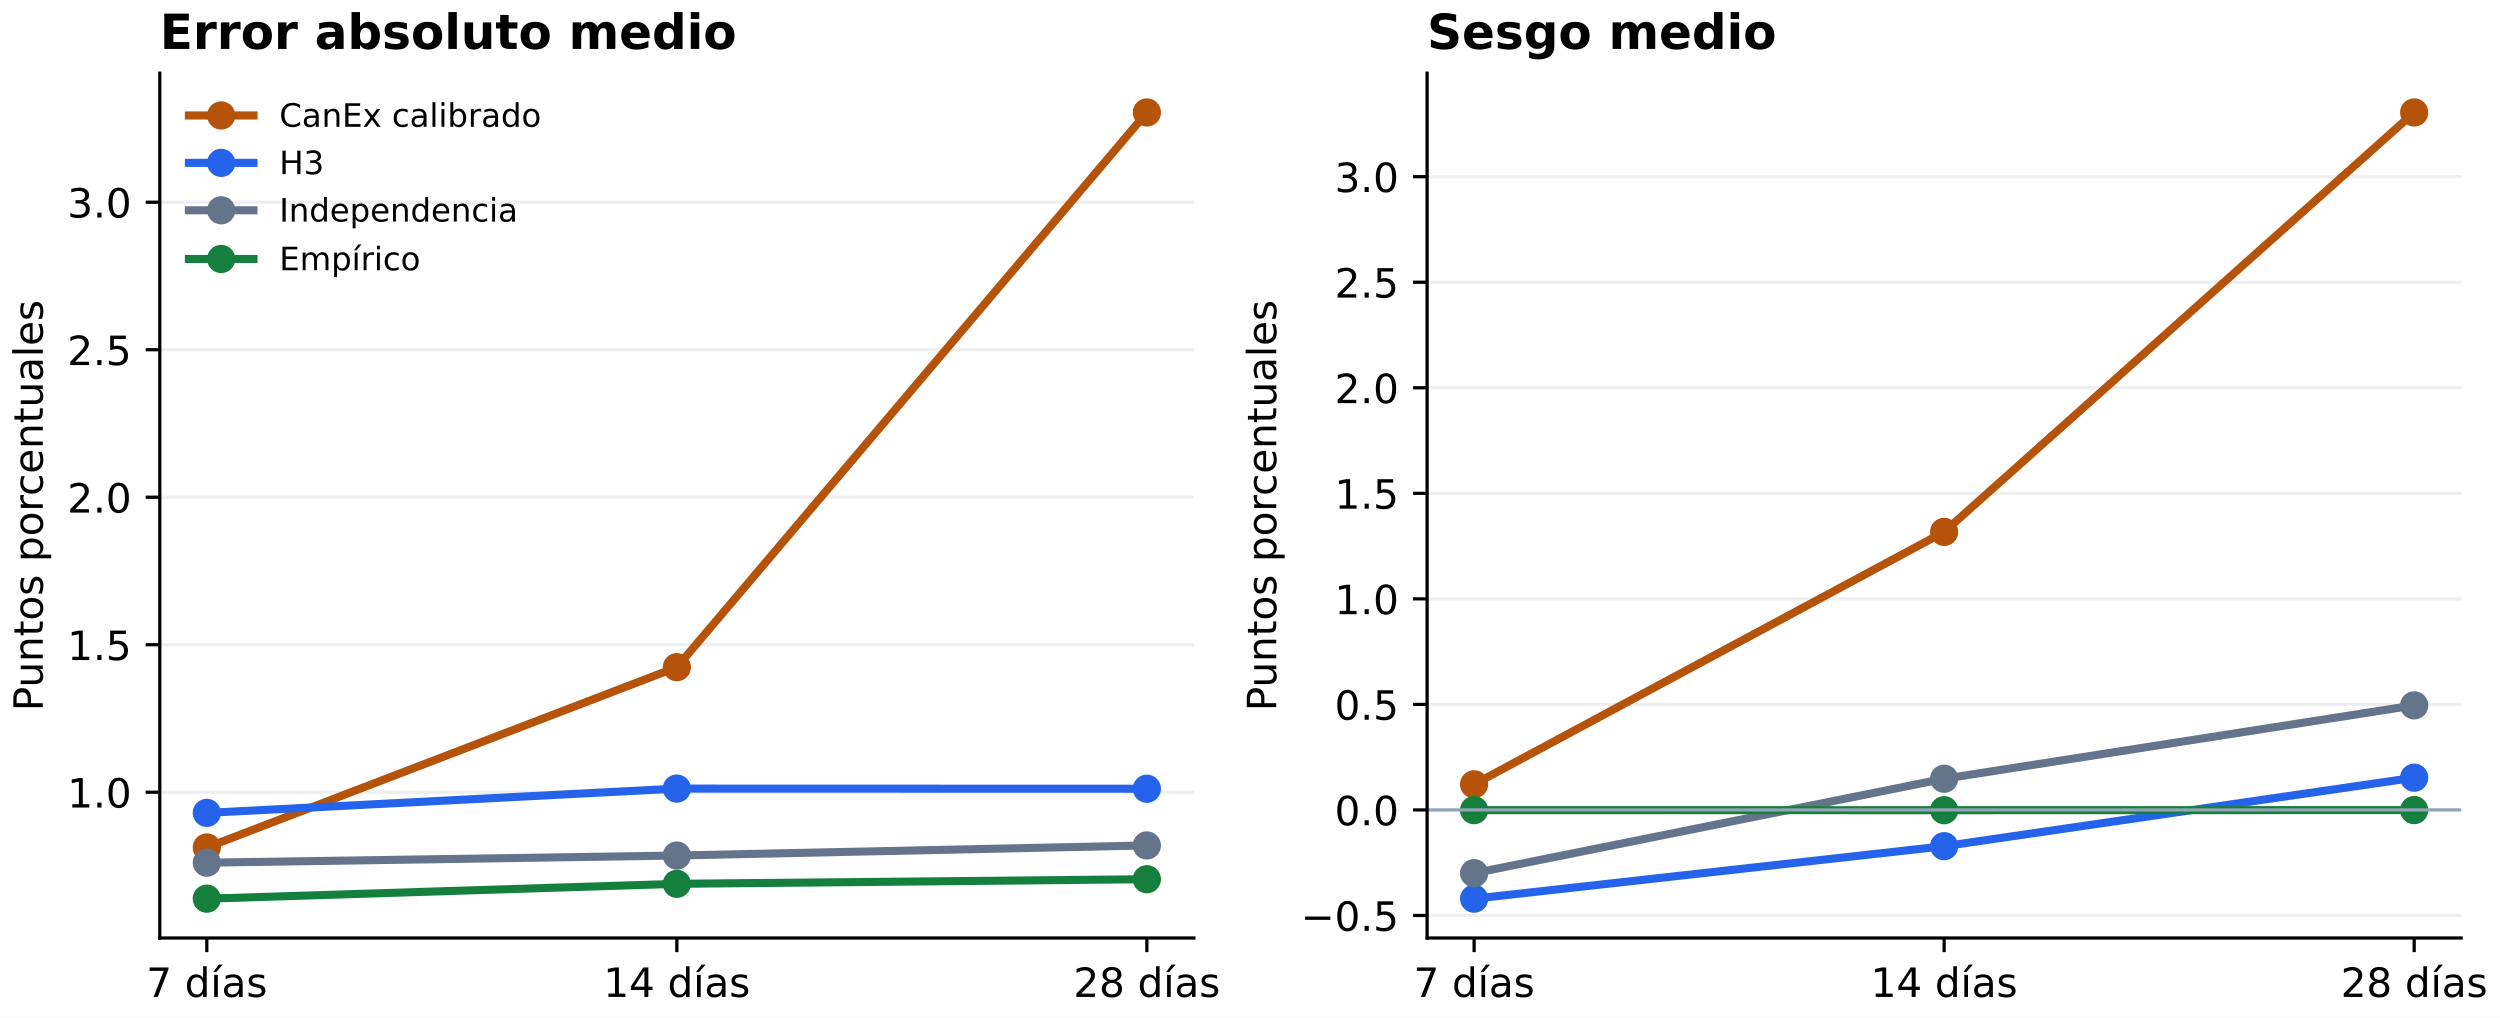
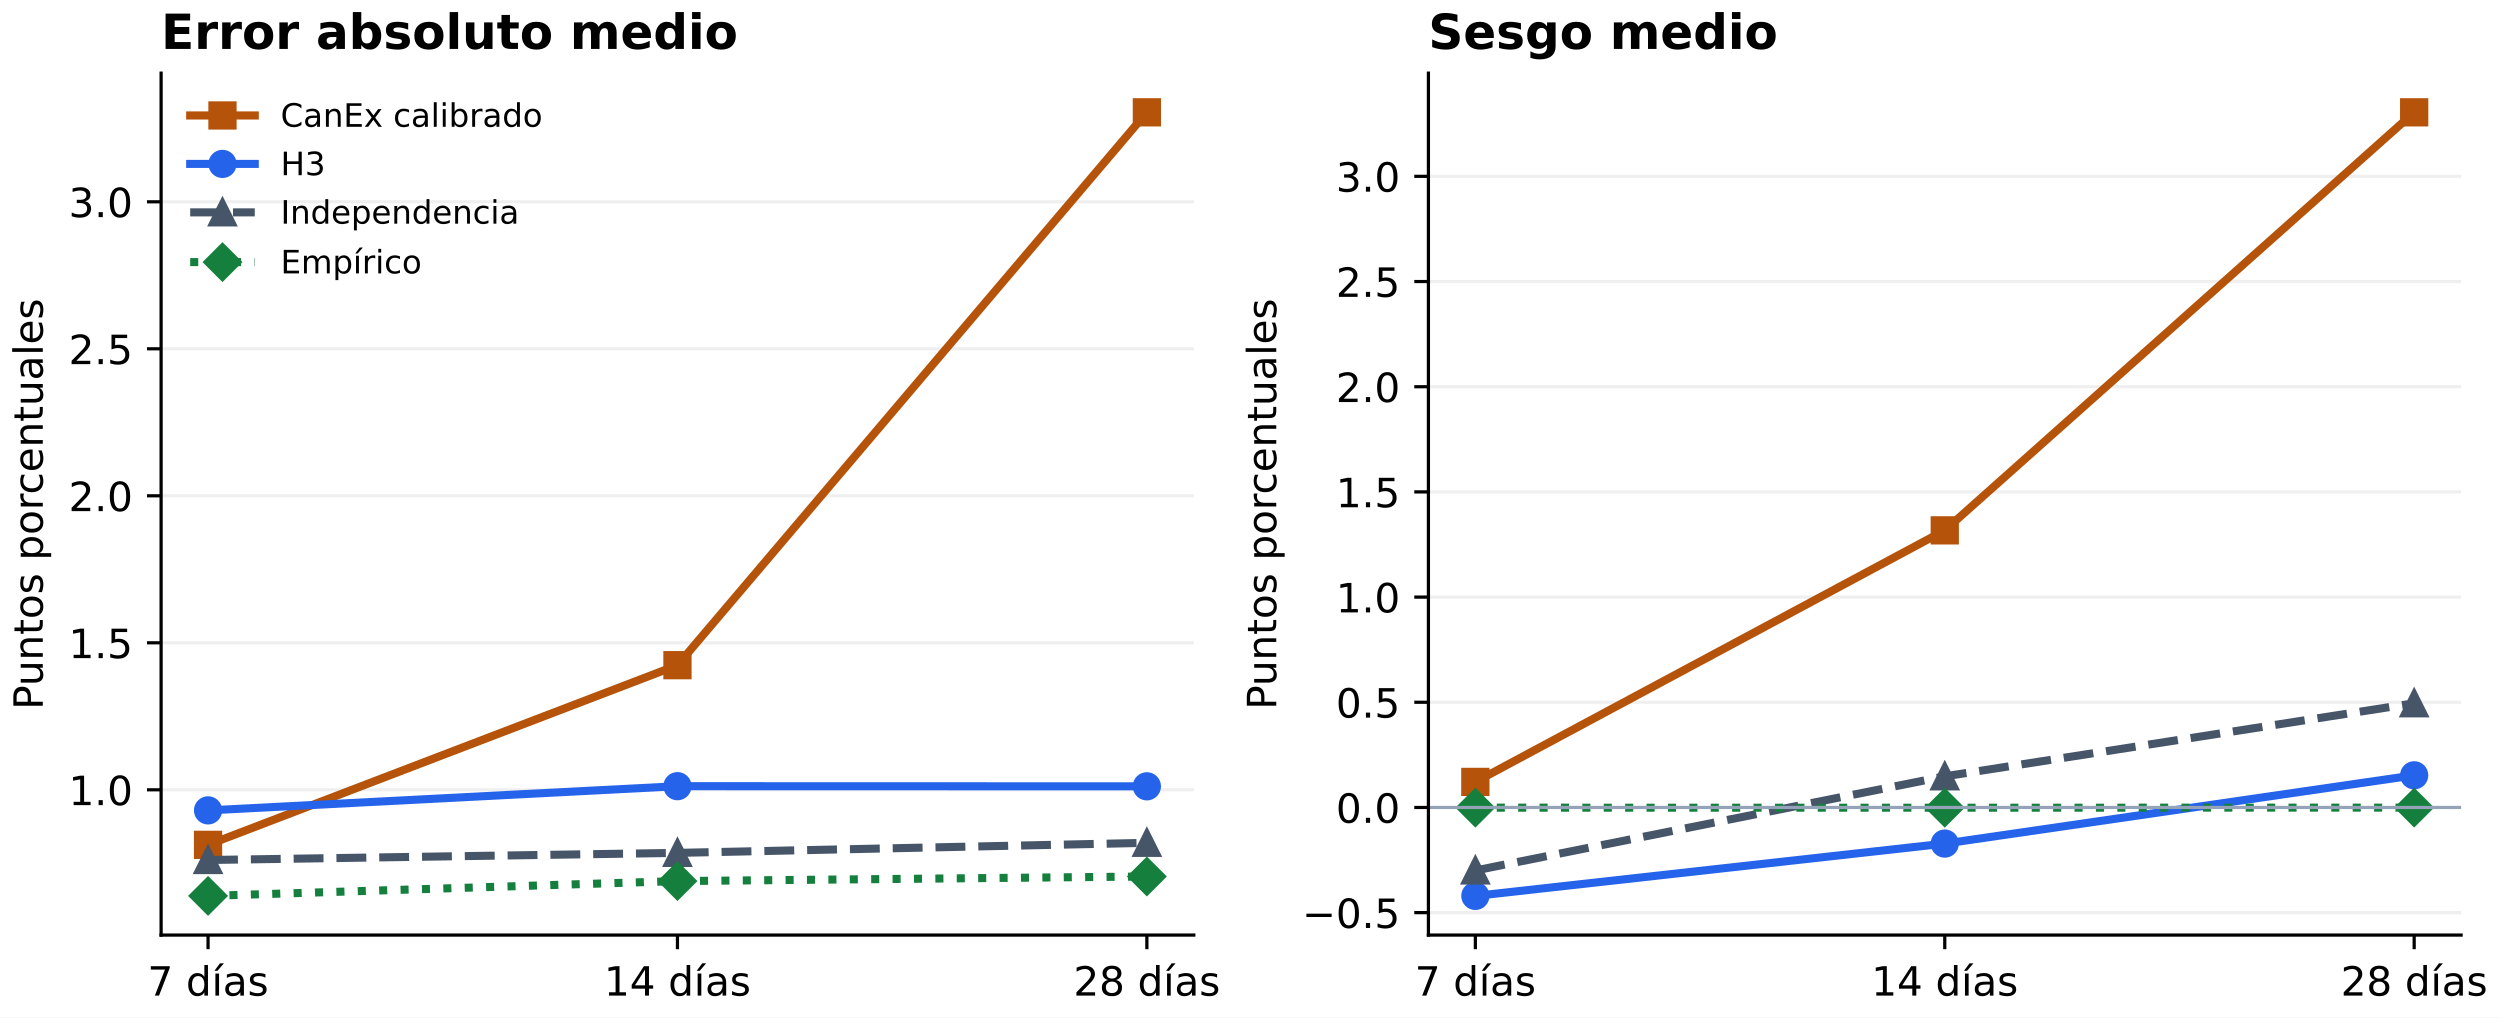
- <svg xmlns="http://www.w3.org/2000/svg" xmlns:xlink="http://www.w3.org/1999/xlink" width="619.2pt" height="252pt" viewBox="0 0 619.2 252" version="1.1">
+ <svg xmlns="http://www.w3.org/2000/svg" xmlns:xlink="http://www.w3.org/1999/xlink" width="619.2pt" height="252pt" viewBox="0 0 619.2 252" version="1.1" role="img">
  <defs>
    <style type="text/css">*{stroke-linejoin: round; stroke-linecap: butt}</style>
  </defs>
  <g id="figure_1">
    <g id="patch_1">
      <path d="M 0 252  L 619.2 252  L 619.2 0  L 0 0  z " style="fill: #ffffff" />
    </g>
    <g id="axes_1">
      <g id="patch_2">
-         <path d="M 39.581 232.322  L 295.697 232.322  L 295.697 18.118  L 39.581 18.118  z " style="fill: #ffffff" />
+         <path d="M 39.904 231.599  L 295.682 231.599  L 295.682 18.118  L 39.904 18.118  z " style="fill: #ffffff" />
      </g>
      <g id="matplotlib.axis_1">
        <g id="xtick_1">
          <g id="line2d_1">
            <defs>
-               <path id="m93065b3ad1" d="M 0 0  L 0 3.5  " style="stroke: #000000; stroke-width: 0.8" />
+               <path id="m7a02b1304f" d="M 0 0  L 0 3.5  " style="stroke: #000000; stroke-width: 0.8" />
            </defs>
            <g>
-               <use xlink:href="#m93065b3ad1" x="51.223" y="232.322" style="stroke: #000000; stroke-width: 0.8" />
+               <use xlink:href="#m7a02b1304f" x="51.53" y="231.599" style="stroke: #000000; stroke-width: 0.8" />
            </g>
          </g>
          <g id="text_1">
-             <text style="font-size: 10px; font-family: 'DejaVu Sans'; text-anchor: middle" x="51.223" y="246.92" transform="rotate(-0 51.22311 246.9201)">7 días</text>
+             <text style="font-size: 10px; font-family: 'DejaVu Sans'; text-anchor: middle" x="51.53" y="246.597" transform="rotate(-0 51.53043 246.5974)">7 días</text>
          </g>
        </g>
        <g id="xtick_2">
          <g id="line2d_2">
            <g>
-               <use xlink:href="#m93065b3ad1" x="167.639" y="232.322" style="stroke: #000000; stroke-width: 0.8" />
+               <use xlink:href="#m7a02b1304f" x="167.793" y="231.599" style="stroke: #000000; stroke-width: 0.8" />
            </g>
          </g>
          <g id="text_2">
-             <text style="font-size: 10px; font-family: 'DejaVu Sans'; text-anchor: middle" x="167.639" y="246.92" transform="rotate(-0 167.6393 246.9201)">14 días</text>
+             <text style="font-size: 10px; font-family: 'DejaVu Sans'; text-anchor: middle" x="167.793" y="246.597" transform="rotate(-0 167.7933 246.5974)">14 días</text>
          </g>
        </g>
        <g id="xtick_3">
          <g id="line2d_3">
            <g>
-               <use xlink:href="#m93065b3ad1" x="284.055" y="232.322" style="stroke: #000000; stroke-width: 0.8" />
+               <use xlink:href="#m7a02b1304f" x="284.056" y="231.599" style="stroke: #000000; stroke-width: 0.8" />
            </g>
          </g>
          <g id="text_3">
-             <text style="font-size: 10px; font-family: 'DejaVu Sans'; text-anchor: middle" x="284.055" y="246.92" transform="rotate(-0 284.0555 246.9201)">28 días</text>
+             <text style="font-size: 10px; font-family: 'DejaVu Sans'; text-anchor: middle" x="284.056" y="246.597" transform="rotate(-0 284.0562 246.5974)">28 días</text>
          </g>
        </g>
      </g>
      <g id="matplotlib.axis_2">
        <g id="ytick_1">
          <g id="line2d_4">
-             <path d="M 39.581 196.219  L 295.697 196.219  " clip-path="url(#pdc89bf972b)" style="fill: none; stroke: #b0b0b0; stroke-opacity: 0.2; stroke-width: 0.8; stroke-linecap: square" />
+             <path d="M 39.904 195.618  L 295.682 195.618  " clip-path="url(#pa6dcb38c1d)" style="fill: none; stroke: #b0b0b0; stroke-opacity: 0.2; stroke-width: 0.8; stroke-linecap: square" />
          </g>
          <g id="line2d_5">
            <defs>
-               <path id="mfda9887171" d="M 0 0  L -3.5 0  " style="stroke: #000000; stroke-width: 0.8" />
+               <path id="me689f790fc" d="M 0 0  L -3.5 0  " style="stroke: #000000; stroke-width: 0.8" />
            </defs>
            <g>
-               <use xlink:href="#mfda9887171" x="39.581" y="196.219" style="stroke: #000000; stroke-width: 0.8" />
+               <use xlink:href="#me689f790fc" x="39.904" y="195.618" style="stroke: #000000; stroke-width: 0.8" />
            </g>
          </g>
          <g id="text_4">
-             <text style="font-size: 10px; font-family: 'DejaVu Sans'; text-anchor: end" x="32.581" y="200.018" transform="rotate(-0 32.58149 200.0183)">1.0</text>
+             <text style="font-size: 10px; font-family: 'DejaVu Sans'; text-anchor: end" x="32.904" y="199.417" transform="rotate(-0 32.90415 199.417)">1.0</text>
          </g>
        </g>
        <g id="ytick_2">
          <g id="line2d_6">
-             <path d="M 39.581 159.687  L 295.697 159.687  " clip-path="url(#pdc89bf972b)" style="fill: none; stroke: #b0b0b0; stroke-opacity: 0.2; stroke-width: 0.8; stroke-linecap: square" />
+             <path d="M 39.904 159.209  L 295.682 159.209  " clip-path="url(#pa6dcb38c1d)" style="fill: none; stroke: #b0b0b0; stroke-opacity: 0.2; stroke-width: 0.8; stroke-linecap: square" />
          </g>
          <g id="line2d_7">
            <g>
-               <use xlink:href="#mfda9887171" x="39.581" y="159.687" style="stroke: #000000; stroke-width: 0.8" />
+               <use xlink:href="#me689f790fc" x="39.904" y="159.209" style="stroke: #000000; stroke-width: 0.8" />
            </g>
          </g>
          <g id="text_5">
-             <text style="font-size: 10px; font-family: 'DejaVu Sans'; text-anchor: end" x="32.581" y="163.486" transform="rotate(-0 32.58149 163.4861)">1.5</text>
+             <text style="font-size: 10px; font-family: 'DejaVu Sans'; text-anchor: end" x="32.904" y="163.008" transform="rotate(-0 32.90415 163.0081)">1.5</text>
          </g>
        </g>
        <g id="ytick_3">
          <g id="line2d_8">
-             <path d="M 39.581 123.155  L 295.697 123.155  " clip-path="url(#pdc89bf972b)" style="fill: none; stroke: #b0b0b0; stroke-opacity: 0.2; stroke-width: 0.8; stroke-linecap: square" />
+             <path d="M 39.904 122.8  L 295.682 122.8  " clip-path="url(#pa6dcb38c1d)" style="fill: none; stroke: #b0b0b0; stroke-opacity: 0.2; stroke-width: 0.8; stroke-linecap: square" />
          </g>
          <g id="line2d_9">
            <g>
-               <use xlink:href="#mfda9887171" x="39.581" y="123.155" style="stroke: #000000; stroke-width: 0.8" />
+               <use xlink:href="#me689f790fc" x="39.904" y="122.8" style="stroke: #000000; stroke-width: 0.8" />
            </g>
          </g>
          <g id="text_6">
-             <text style="font-size: 10px; font-family: 'DejaVu Sans'; text-anchor: end" x="32.581" y="126.954" transform="rotate(-0 32.58149 126.9539)">2.0</text>
+             <text style="font-size: 10px; font-family: 'DejaVu Sans'; text-anchor: end" x="32.904" y="126.599" transform="rotate(-0 32.90415 126.5991)">2.0</text>
          </g>
        </g>
        <g id="ytick_4">
          <g id="line2d_10">
-             <path d="M 39.581 86.622  L 295.697 86.622  " clip-path="url(#pdc89bf972b)" style="fill: none; stroke: #b0b0b0; stroke-opacity: 0.2; stroke-width: 0.8; stroke-linecap: square" />
+             <path d="M 39.904 86.391  L 295.682 86.391  " clip-path="url(#pa6dcb38c1d)" style="fill: none; stroke: #b0b0b0; stroke-opacity: 0.2; stroke-width: 0.8; stroke-linecap: square" />
          </g>
          <g id="line2d_11">
            <g>
-               <use xlink:href="#mfda9887171" x="39.581" y="86.622" style="stroke: #000000; stroke-width: 0.8" />
+               <use xlink:href="#me689f790fc" x="39.904" y="86.391" style="stroke: #000000; stroke-width: 0.8" />
            </g>
          </g>
          <g id="text_7">
-             <text style="font-size: 10px; font-family: 'DejaVu Sans'; text-anchor: end" x="32.581" y="90.422" transform="rotate(-0 32.58149 90.42165)">2.5</text>
+             <text style="font-size: 10px; font-family: 'DejaVu Sans'; text-anchor: end" x="32.904" y="90.19" transform="rotate(-0 32.90415 90.19015)">2.5</text>
          </g>
        </g>
        <g id="ytick_5">
          <g id="line2d_12">
-             <path d="M 39.581 50.09  L 295.697 50.09  " clip-path="url(#pdc89bf972b)" style="fill: none; stroke: #b0b0b0; stroke-opacity: 0.2; stroke-width: 0.8; stroke-linecap: square" />
+             <path d="M 39.904 49.982  L 295.682 49.982  " clip-path="url(#pa6dcb38c1d)" style="fill: none; stroke: #b0b0b0; stroke-opacity: 0.2; stroke-width: 0.8; stroke-linecap: square" />
          </g>
          <g id="line2d_13">
            <g>
-               <use xlink:href="#mfda9887171" x="39.581" y="50.09" style="stroke: #000000; stroke-width: 0.8" />
+               <use xlink:href="#me689f790fc" x="39.904" y="49.982" style="stroke: #000000; stroke-width: 0.8" />
            </g>
          </g>
          <g id="text_8">
-             <text style="font-size: 10px; font-family: 'DejaVu Sans'; text-anchor: end" x="32.581" y="53.889" transform="rotate(-0 32.58149 53.88944)">3.0</text>
+             <text style="font-size: 10px; font-family: 'DejaVu Sans'; text-anchor: end" x="32.904" y="53.781" transform="rotate(-0 32.90415 53.78118)">3.0</text>
          </g>
        </g>
        <g id="text_9">
-           <text style="font-size: 10px; font-family: 'DejaVu Sans'; text-anchor: middle" x="10.599" y="125.22" transform="rotate(-90 10.59868 125.22)">Puntos porcentuales</text>
+           <text style="font-size: 10px; font-family: 'DejaVu Sans'; text-anchor: middle" x="10.599" y="124.859" transform="rotate(-90 10.59868 124.8587)">Puntos porcentuales</text>
        </g>
      </g>
      <g id="line2d_14">
-         <path d="M 51.223 209.899  L 167.639 165.25  L 284.055 27.855  " clip-path="url(#pdc89bf972b)" style="fill: none; stroke: #b45309; stroke-width: 2; stroke-linecap: square" />
+         <path d="M 51.53 209.252  L 167.793 164.754  L 284.056 27.822  " clip-path="url(#pa6dcb38c1d)" style="fill: none; stroke: #b45309; stroke-width: 2; stroke-linecap: square" />
        <defs>
-           <path id="ma4652666d1" d="M 0 3  C 0.796 3 1.559 2.684 2.121 2.121  C 2.684 1.559 3 0.796 3 0  C 3 -0.796 2.684 -1.559 2.121 -2.121  C 1.559 -2.684 0.796 -3 0 -3  C -0.796 -3 -1.559 -2.684 -2.121 -2.121  C -2.684 -1.559 -3 -0.796 -3 0  C -3 0.796 -2.684 1.559 -2.121 2.121  C -1.559 2.684 -0.796 3 0 3  z " style="stroke: #b45309" />
+           <path id="m573d28cd4b" d="M -3 3  L 3 3  L 3 -3  L -3 -3  z " style="stroke: #b45309; stroke-linejoin: miter" />
        </defs>
-         <g clip-path="url(#pdc89bf972b)">
-           <use xlink:href="#ma4652666d1" x="51.223" y="209.899" style="fill: #b45309; stroke: #b45309" />
-           <use xlink:href="#ma4652666d1" x="167.639" y="165.25" style="fill: #b45309; stroke: #b45309" />
-           <use xlink:href="#ma4652666d1" x="284.055" y="27.855" style="fill: #b45309; stroke: #b45309" />
+         <g clip-path="url(#pa6dcb38c1d)">
+           <use xlink:href="#m573d28cd4b" x="51.53" y="209.252" style="fill: #b45309; stroke: #b45309; stroke-linejoin: miter" />
+           <use xlink:href="#m573d28cd4b" x="167.793" y="164.754" style="fill: #b45309; stroke: #b45309; stroke-linejoin: miter" />
+           <use xlink:href="#m573d28cd4b" x="284.056" y="27.822" style="fill: #b45309; stroke: #b45309; stroke-linejoin: miter" />
        </g>
      </g>
      <g id="line2d_15">
-         <path d="M 51.223 201.331  L 167.639 195.319  L 284.055 195.354  " clip-path="url(#pdc89bf972b)" style="fill: none; stroke: #2563eb; stroke-width: 2; stroke-linecap: square" />
+         <path d="M 51.53 200.713  L 167.793 194.721  L 284.056 194.756  " clip-path="url(#pa6dcb38c1d)" style="fill: none; stroke: #2563eb; stroke-width: 2; stroke-linecap: square" />
        <defs>
-           <path id="mc947af7ff5" d="M 0 3  C 0.796 3 1.559 2.684 2.121 2.121  C 2.684 1.559 3 0.796 3 0  C 3 -0.796 2.684 -1.559 2.121 -2.121  C 1.559 -2.684 0.796 -3 0 -3  C -0.796 -3 -1.559 -2.684 -2.121 -2.121  C -2.684 -1.559 -3 -0.796 -3 0  C -3 0.796 -2.684 1.559 -2.121 2.121  C -1.559 2.684 -0.796 3 0 3  z " style="stroke: #2563eb" />
+           <path id="m892ac9128b" d="M 0 3  C 0.796 3 1.559 2.684 2.121 2.121  C 2.684 1.559 3 0.796 3 0  C 3 -0.796 2.684 -1.559 2.121 -2.121  C 1.559 -2.684 0.796 -3 0 -3  C -0.796 -3 -1.559 -2.684 -2.121 -2.121  C -2.684 -1.559 -3 -0.796 -3 0  C -3 0.796 -2.684 1.559 -2.121 2.121  C -1.559 2.684 -0.796 3 0 3  z " style="stroke: #2563eb" />
        </defs>
-         <g clip-path="url(#pdc89bf972b)">
-           <use xlink:href="#mc947af7ff5" x="51.223" y="201.331" style="fill: #2563eb; stroke: #2563eb" />
-           <use xlink:href="#mc947af7ff5" x="167.639" y="195.319" style="fill: #2563eb; stroke: #2563eb" />
-           <use xlink:href="#mc947af7ff5" x="284.055" y="195.354" style="fill: #2563eb; stroke: #2563eb" />
+         <g clip-path="url(#pa6dcb38c1d)">
+           <use xlink:href="#m892ac9128b" x="51.53" y="200.713" style="fill: #2563eb; stroke: #2563eb" />
+           <use xlink:href="#m892ac9128b" x="167.793" y="194.721" style="fill: #2563eb; stroke: #2563eb" />
+           <use xlink:href="#m892ac9128b" x="284.056" y="194.756" style="fill: #2563eb; stroke: #2563eb" />
        </g>
      </g>
      <g id="line2d_16">
-         <path d="M 51.223 213.667  L 167.639 211.896  L 284.055 209.397  " clip-path="url(#pdc89bf972b)" style="fill: none; stroke: #64748b; stroke-width: 2; stroke-linecap: square" />
+         <path d="M 51.53 213.007  L 167.793 211.242  L 284.056 208.752  " clip-path="url(#pa6dcb38c1d)" style="fill: none; stroke-dasharray: 7.4,3.2; stroke-dashoffset: 0; stroke: #475569; stroke-width: 2" />
        <defs>
-           <path id="m772260dba2" d="M 0 3  C 0.796 3 1.559 2.684 2.121 2.121  C 2.684 1.559 3 0.796 3 0  C 3 -0.796 2.684 -1.559 2.121 -2.121  C 1.559 -2.684 0.796 -3 0 -3  C -0.796 -3 -1.559 -2.684 -2.121 -2.121  C -2.684 -1.559 -3 -0.796 -3 0  C -3 0.796 -2.684 1.559 -2.121 2.121  C -1.559 2.684 -0.796 3 0 3  z " style="stroke: #64748b" />
+           <path id="m7d37b88f23" d="M 0 -3  L -3 3  L 3 3  z " style="stroke: #475569; stroke-linejoin: miter" />
        </defs>
-         <g clip-path="url(#pdc89bf972b)">
-           <use xlink:href="#m772260dba2" x="51.223" y="213.667" style="fill: #64748b; stroke: #64748b" />
-           <use xlink:href="#m772260dba2" x="167.639" y="211.896" style="fill: #64748b; stroke: #64748b" />
-           <use xlink:href="#m772260dba2" x="284.055" y="209.397" style="fill: #64748b; stroke: #64748b" />
+         <g clip-path="url(#pa6dcb38c1d)">
+           <use xlink:href="#m7d37b88f23" x="51.53" y="213.007" style="fill: #475569; stroke: #475569; stroke-linejoin: miter" />
+           <use xlink:href="#m7d37b88f23" x="167.793" y="211.242" style="fill: #475569; stroke: #475569; stroke-linejoin: miter" />
+           <use xlink:href="#m7d37b88f23" x="284.056" y="208.752" style="fill: #475569; stroke: #475569; stroke-linejoin: miter" />
        </g>
      </g>
      <g id="line2d_17">
-         <path d="M 51.223 222.585  L 167.639 218.903  L 284.055 217.765  " clip-path="url(#pdc89bf972b)" style="fill: none; stroke: #15803d; stroke-width: 2; stroke-linecap: square" />
+         <path d="M 51.53 221.895  L 167.793 218.226  L 284.056 217.091  " clip-path="url(#pa6dcb38c1d)" style="fill: none; stroke-dasharray: 2,3.3; stroke-dashoffset: 0; stroke: #15803d; stroke-width: 2" />
        <defs>
-           <path id="m0c947aaa4b" d="M 0 3  C 0.796 3 1.559 2.684 2.121 2.121  C 2.684 1.559 3 0.796 3 0  C 3 -0.796 2.684 -1.559 2.121 -2.121  C 1.559 -2.684 0.796 -3 0 -3  C -0.796 -3 -1.559 -2.684 -2.121 -2.121  C -2.684 -1.559 -3 -0.796 -3 0  C -3 0.796 -2.684 1.559 -2.121 2.121  C -1.559 2.684 -0.796 3 0 3  z " style="stroke: #15803d" />
+           <path id="mee7765ea54" d="M -0 4.243  L 4.243 0  L 0 -4.243  L -4.243 -0  z " style="stroke: #15803d; stroke-linejoin: miter" />
        </defs>
-         <g clip-path="url(#pdc89bf972b)">
-           <use xlink:href="#m0c947aaa4b" x="51.223" y="222.585" style="fill: #15803d; stroke: #15803d" />
-           <use xlink:href="#m0c947aaa4b" x="167.639" y="218.903" style="fill: #15803d; stroke: #15803d" />
-           <use xlink:href="#m0c947aaa4b" x="284.055" y="217.765" style="fill: #15803d; stroke: #15803d" />
+         <g clip-path="url(#pa6dcb38c1d)">
+           <use xlink:href="#mee7765ea54" x="51.53" y="221.895" style="fill: #15803d; stroke: #15803d; stroke-linejoin: miter" />
+           <use xlink:href="#mee7765ea54" x="167.793" y="218.226" style="fill: #15803d; stroke: #15803d; stroke-linejoin: miter" />
+           <use xlink:href="#mee7765ea54" x="284.056" y="217.091" style="fill: #15803d; stroke: #15803d; stroke-linejoin: miter" />
        </g>
      </g>
      <g id="patch_3">
-         <path d="M 39.581 232.322  L 39.581 18.118  " style="fill: none; stroke: #000000; stroke-width: 0.8; stroke-linejoin: miter; stroke-linecap: square" />
+         <path d="M 39.904 231.599  L 39.904 18.118  " style="fill: none; stroke: #000000; stroke-width: 0.8; stroke-linejoin: miter; stroke-linecap: square" />
      </g>
      <g id="patch_4">
-         <path d="M 39.581 232.322  L 295.697 232.322  " style="fill: none; stroke: #000000; stroke-width: 0.8; stroke-linejoin: miter; stroke-linecap: square" />
+         <path d="M 39.904 231.599  L 295.682 231.599  " style="fill: none; stroke: #000000; stroke-width: 0.8; stroke-linejoin: miter; stroke-linecap: square" />
      </g>
      <g id="text_10">
-         <text style="font-weight: 700; font-size: 12px; font-family: 'DejaVu Sans'; text-anchor: start" x="39.581" y="12.118" transform="rotate(-0 39.58149 12.11837)">Error absoluto medio</text>
+         <text style="font-weight: 700; font-size: 12px; font-family: 'DejaVu Sans'; text-anchor: start" x="39.904" y="12.118" transform="rotate(-0 39.90415 12.11837)">Error absoluto medio</text>
      </g>
      <g id="legend_1">
        <g id="line2d_18">
-           <path d="M 46.781 28.597  L 54.781 28.597  L 62.781 28.597  " style="fill: none; stroke: #b45309; stroke-width: 2; stroke-linecap: square" />
+           <path d="M 47.104 28.597  L 55.104 28.597  L 63.104 28.597  " style="fill: none; stroke: #b45309; stroke-width: 2; stroke-linecap: square" />
          <g>
-             <use xlink:href="#ma4652666d1" x="54.781" y="28.597" style="fill: #b45309; stroke: #b45309" />
+             <use xlink:href="#m573d28cd4b" x="55.104" y="28.597" style="fill: #b45309; stroke: #b45309; stroke-linejoin: miter" />
          </g>
        </g>
        <g id="text_11">
-           <text style="font-size: 8px; font-family: 'DejaVu Sans'; text-anchor: start" x="69.181" y="31.397" transform="rotate(-0 69.18149 31.39711)">CanEx calibrado</text>
+           <text style="font-size: 8px; font-family: 'DejaVu Sans'; text-anchor: start" x="69.504" y="31.397" transform="rotate(-0 69.50415 31.39711)">CanEx calibrado</text>
        </g>
        <g id="line2d_19">
-           <path d="M 46.781 40.34  L 54.781 40.34  L 62.781 40.34  " style="fill: none; stroke: #2563eb; stroke-width: 2; stroke-linecap: square" />
+           <path d="M 47.104 40.598  L 55.104 40.598  L 63.104 40.598  " style="fill: none; stroke: #2563eb; stroke-width: 2; stroke-linecap: square" />
          <g>
-             <use xlink:href="#mc947af7ff5" x="54.781" y="40.34" style="fill: #2563eb; stroke: #2563eb" />
+             <use xlink:href="#m892ac9128b" x="55.104" y="40.598" style="fill: #2563eb; stroke: #2563eb" />
          </g>
        </g>
        <g id="text_12">
-           <text style="font-size: 8px; font-family: 'DejaVu Sans'; text-anchor: start" x="69.181" y="43.14" transform="rotate(-0 69.18149 43.13961)">H3</text>
+           <text style="font-size: 8px; font-family: 'DejaVu Sans'; text-anchor: start" x="69.504" y="43.398" transform="rotate(-0 69.50415 43.39774)">H3</text>
        </g>
        <g id="line2d_20">
-           <path d="M 46.781 52.082  L 54.781 52.082  L 62.781 52.082  " style="fill: none; stroke: #64748b; stroke-width: 2; stroke-linecap: square" />
+           <path d="M 47.104 52.598  L 55.104 52.598  L 63.104 52.598  " style="fill: none; stroke-dasharray: 7.4,3.2; stroke-dashoffset: 0; stroke: #475569; stroke-width: 2" />
          <g>
-             <use xlink:href="#m772260dba2" x="54.781" y="52.082" style="fill: #64748b; stroke: #64748b" />
+             <use xlink:href="#m7d37b88f23" x="55.104" y="52.598" style="fill: #475569; stroke: #475569; stroke-linejoin: miter" />
          </g>
        </g>
        <g id="text_13">
-           <text style="font-size: 8px; font-family: 'DejaVu Sans'; text-anchor: start" x="69.181" y="54.882" transform="rotate(-0 69.18149 54.88211)">Independencia</text>
+           <text style="font-size: 8px; font-family: 'DejaVu Sans'; text-anchor: start" x="69.504" y="55.398" transform="rotate(-0 69.50415 55.39836)">Independencia</text>
        </g>
        <g id="line2d_21">
-           <path d="M 46.781 64.145  L 54.781 64.145  L 62.781 64.145  " style="fill: none; stroke: #15803d; stroke-width: 2; stroke-linecap: square" />
+           <path d="M 47.104 64.919  L 55.104 64.919  L 63.104 64.919  " style="fill: none; stroke-dasharray: 2,3.3; stroke-dashoffset: 0; stroke: #15803d; stroke-width: 2" />
          <g>
-             <use xlink:href="#m0c947aaa4b" x="54.781" y="64.145" style="fill: #15803d; stroke: #15803d" />
+             <use xlink:href="#mee7765ea54" x="55.104" y="64.919" style="fill: #15803d; stroke: #15803d; stroke-linejoin: miter" />
          </g>
        </g>
        <g id="text_14">
-           <text style="font-size: 8px; font-family: 'DejaVu Sans'; text-anchor: start" x="69.181" y="66.945" transform="rotate(-0 69.18149 66.94461)">Empírico</text>
+           <text style="font-size: 8px; font-family: 'DejaVu Sans'; text-anchor: start" x="69.504" y="67.719" transform="rotate(-0 69.50415 67.71899)">Empírico</text>
        </g>
      </g>
    </g>
    <g id="axes_2">
      <g id="patch_5">
-         <path d="M 353.467 232.322  L 609.583 232.322  L 609.583 18.118  L 353.467 18.118  z " style="fill: #ffffff" />
+         <path d="M 353.79 231.599  L 609.568 231.599  L 609.568 18.118  L 353.79 18.118  z " style="fill: #ffffff" />
      </g>
      <g id="matplotlib.axis_3">
        <g id="xtick_4">
          <g id="line2d_22">
            <g>
-               <use xlink:href="#m93065b3ad1" x="365.109" y="232.322" style="stroke: #000000; stroke-width: 0.8" />
+               <use xlink:href="#m7a02b1304f" x="365.416" y="231.599" style="stroke: #000000; stroke-width: 0.8" />
            </g>
          </g>
          <g id="text_15">
-             <text style="font-size: 10px; font-family: 'DejaVu Sans'; text-anchor: middle" x="365.109" y="246.92" transform="rotate(-0 365.1087 246.9201)">7 días</text>
+             <text style="font-size: 10px; font-family: 'DejaVu Sans'; text-anchor: middle" x="365.416" y="246.597" transform="rotate(-0 365.416 246.5974)">7 días</text>
          </g>
        </g>
        <g id="xtick_5">
          <g id="line2d_23">
            <g>
-               <use xlink:href="#m93065b3ad1" x="481.525" y="232.322" style="stroke: #000000; stroke-width: 0.8" />
+               <use xlink:href="#m7a02b1304f" x="481.679" y="231.599" style="stroke: #000000; stroke-width: 0.8" />
            </g>
          </g>
          <g id="text_16">
-             <text style="font-size: 10px; font-family: 'DejaVu Sans'; text-anchor: middle" x="481.525" y="246.92" transform="rotate(-0 481.5249 246.9201)">14 días</text>
+             <text style="font-size: 10px; font-family: 'DejaVu Sans'; text-anchor: middle" x="481.679" y="246.597" transform="rotate(-0 481.6789 246.5974)">14 días</text>
          </g>
        </g>
        <g id="xtick_6">
          <g id="line2d_24">
            <g>
-               <use xlink:href="#m93065b3ad1" x="597.941" y="232.322" style="stroke: #000000; stroke-width: 0.8" />
+               <use xlink:href="#m7a02b1304f" x="597.942" y="231.599" style="stroke: #000000; stroke-width: 0.8" />
            </g>
          </g>
          <g id="text_17">
-             <text style="font-size: 10px; font-family: 'DejaVu Sans'; text-anchor: middle" x="597.941" y="246.92" transform="rotate(-0 597.9411 246.9201)">28 días</text>
+             <text style="font-size: 10px; font-family: 'DejaVu Sans'; text-anchor: middle" x="597.942" y="246.597" transform="rotate(-0 597.9418 246.5974)">28 días</text>
          </g>
        </g>
      </g>
      <g id="matplotlib.axis_4">
        <g id="ytick_6">
          <g id="line2d_25">
-             <path d="M 353.467 226.746  L 609.583 226.746  " clip-path="url(#p430a8875fb)" style="fill: none; stroke: #b0b0b0; stroke-opacity: 0.2; stroke-width: 0.8; stroke-linecap: square" />
+             <path d="M 353.79 226.042  L 609.568 226.042  " clip-path="url(#p6b2feb978e)" style="fill: none; stroke: #b0b0b0; stroke-opacity: 0.2; stroke-width: 0.8; stroke-linecap: square" />
          </g>
          <g id="line2d_26">
            <g>
-               <use xlink:href="#mfda9887171" x="353.467" y="226.746" style="stroke: #000000; stroke-width: 0.8" />
+               <use xlink:href="#me689f790fc" x="353.79" y="226.042" style="stroke: #000000; stroke-width: 0.8" />
            </g>
          </g>
          <g id="text_18">
-             <text style="font-size: 10px; font-family: 'DejaVu Sans'; text-anchor: end" x="346.467" y="230.546" transform="rotate(-0 346.4671 230.5455)">−0.5</text>
+             <text style="font-size: 10px; font-family: 'DejaVu Sans'; text-anchor: end" x="346.79" y="229.841" transform="rotate(-0 346.7898 229.8413)">−0.5</text>
          </g>
        </g>
        <g id="ytick_7">
          <g id="line2d_27">
-             <path d="M 353.467 200.606  L 609.583 200.606  " clip-path="url(#p430a8875fb)" style="fill: none; stroke: #b0b0b0; stroke-opacity: 0.2; stroke-width: 0.8; stroke-linecap: square" />
+             <path d="M 353.79 199.99  L 609.568 199.99  " clip-path="url(#p6b2feb978e)" style="fill: none; stroke: #b0b0b0; stroke-opacity: 0.2; stroke-width: 0.8; stroke-linecap: square" />
          </g>
          <g id="line2d_28">
            <g>
-               <use xlink:href="#mfda9887171" x="353.467" y="200.606" style="stroke: #000000; stroke-width: 0.8" />
+               <use xlink:href="#me689f790fc" x="353.79" y="199.99" style="stroke: #000000; stroke-width: 0.8" />
            </g>
          </g>
          <g id="text_19">
-             <text style="font-size: 10px; font-family: 'DejaVu Sans'; text-anchor: end" x="346.467" y="204.405" transform="rotate(-0 346.4671 204.4053)">0.0</text>
+             <text style="font-size: 10px; font-family: 'DejaVu Sans'; text-anchor: end" x="346.79" y="203.789" transform="rotate(-0 346.7898 203.7893)">0.0</text>
          </g>
        </g>
        <g id="ytick_8">
          <g id="line2d_29">
-             <path d="M 353.467 174.466  L 609.583 174.466  " clip-path="url(#p430a8875fb)" style="fill: none; stroke: #b0b0b0; stroke-opacity: 0.2; stroke-width: 0.8; stroke-linecap: square" />
+             <path d="M 353.79 173.938  L 609.568 173.938  " clip-path="url(#p6b2feb978e)" style="fill: none; stroke: #b0b0b0; stroke-opacity: 0.2; stroke-width: 0.8; stroke-linecap: square" />
          </g>
          <g id="line2d_30">
            <g>
-               <use xlink:href="#mfda9887171" x="353.467" y="174.466" style="stroke: #000000; stroke-width: 0.8" />
+               <use xlink:href="#me689f790fc" x="353.79" y="173.938" style="stroke: #000000; stroke-width: 0.8" />
            </g>
          </g>
          <g id="text_20">
-             <text style="font-size: 10px; font-family: 'DejaVu Sans'; text-anchor: end" x="346.467" y="178.265" transform="rotate(-0 346.4671 178.2652)">0.5</text>
+             <text style="font-size: 10px; font-family: 'DejaVu Sans'; text-anchor: end" x="346.79" y="177.737" transform="rotate(-0 346.7898 177.7373)">0.5</text>
          </g>
        </g>
        <g id="ytick_9">
          <g id="line2d_31">
-             <path d="M 353.467 148.326  L 609.583 148.326  " clip-path="url(#p430a8875fb)" style="fill: none; stroke: #b0b0b0; stroke-opacity: 0.2; stroke-width: 0.8; stroke-linecap: square" />
+             <path d="M 353.79 147.887  L 609.568 147.887  " clip-path="url(#p6b2feb978e)" style="fill: none; stroke: #b0b0b0; stroke-opacity: 0.2; stroke-width: 0.8; stroke-linecap: square" />
          </g>
          <g id="line2d_32">
            <g>
-               <use xlink:href="#mfda9887171" x="353.467" y="148.326" style="stroke: #000000; stroke-width: 0.8" />
+               <use xlink:href="#me689f790fc" x="353.79" y="147.887" style="stroke: #000000; stroke-width: 0.8" />
            </g>
          </g>
          <g id="text_21">
-             <text style="font-size: 10px; font-family: 'DejaVu Sans'; text-anchor: end" x="346.467" y="152.125" transform="rotate(-0 346.4671 152.125)">1.0</text>
+             <text style="font-size: 10px; font-family: 'DejaVu Sans'; text-anchor: end" x="346.79" y="151.685" transform="rotate(-0 346.7898 151.6853)">1.0</text>
          </g>
        </g>
        <g id="ytick_10">
          <g id="line2d_33">
-             <path d="M 353.467 122.186  L 609.583 122.186  " clip-path="url(#p430a8875fb)" style="fill: none; stroke: #b0b0b0; stroke-opacity: 0.2; stroke-width: 0.8; stroke-linecap: square" />
+             <path d="M 353.79 121.835  L 609.568 121.835  " clip-path="url(#p6b2feb978e)" style="fill: none; stroke: #b0b0b0; stroke-opacity: 0.2; stroke-width: 0.8; stroke-linecap: square" />
          </g>
          <g id="line2d_34">
            <g>
-               <use xlink:href="#mfda9887171" x="353.467" y="122.186" style="stroke: #000000; stroke-width: 0.8" />
+               <use xlink:href="#me689f790fc" x="353.79" y="121.835" style="stroke: #000000; stroke-width: 0.8" />
            </g>
          </g>
          <g id="text_22">
-             <text style="font-size: 10px; font-family: 'DejaVu Sans'; text-anchor: end" x="346.467" y="125.985" transform="rotate(-0 346.4671 125.9848)">1.5</text>
+             <text style="font-size: 10px; font-family: 'DejaVu Sans'; text-anchor: end" x="346.79" y="125.633" transform="rotate(-0 346.7898 125.6333)">1.5</text>
          </g>
        </g>
        <g id="ytick_11">
          <g id="line2d_35">
-             <path d="M 353.467 96.045  L 609.583 96.045  " clip-path="url(#p430a8875fb)" style="fill: none; stroke: #b0b0b0; stroke-opacity: 0.2; stroke-width: 0.8; stroke-linecap: square" />
+             <path d="M 353.79 95.783  L 609.568 95.783  " clip-path="url(#p6b2feb978e)" style="fill: none; stroke: #b0b0b0; stroke-opacity: 0.2; stroke-width: 0.8; stroke-linecap: square" />
          </g>
          <g id="line2d_36">
            <g>
-               <use xlink:href="#mfda9887171" x="353.467" y="96.045" style="stroke: #000000; stroke-width: 0.8" />
+               <use xlink:href="#me689f790fc" x="353.79" y="95.783" style="stroke: #000000; stroke-width: 0.8" />
            </g>
          </g>
          <g id="text_23">
-             <text style="font-size: 10px; font-family: 'DejaVu Sans'; text-anchor: end" x="346.467" y="99.845" transform="rotate(-0 346.4671 99.84466)">2.0</text>
+             <text style="font-size: 10px; font-family: 'DejaVu Sans'; text-anchor: end" x="346.79" y="99.581" transform="rotate(-0 346.7898 99.58137)">2.0</text>
          </g>
        </g>
        <g id="ytick_12">
          <g id="line2d_37">
-             <path d="M 353.467 69.905  L 609.583 69.905  " clip-path="url(#p430a8875fb)" style="fill: none; stroke: #b0b0b0; stroke-opacity: 0.2; stroke-width: 0.8; stroke-linecap: square" />
+             <path d="M 353.79 69.731  L 609.568 69.731  " clip-path="url(#p6b2feb978e)" style="fill: none; stroke: #b0b0b0; stroke-opacity: 0.2; stroke-width: 0.8; stroke-linecap: square" />
          </g>
          <g id="line2d_38">
            <g>
-               <use xlink:href="#mfda9887171" x="353.467" y="69.905" style="stroke: #000000; stroke-width: 0.8" />
+               <use xlink:href="#me689f790fc" x="353.79" y="69.731" style="stroke: #000000; stroke-width: 0.8" />
            </g>
          </g>
          <g id="text_24">
-             <text style="font-size: 10px; font-family: 'DejaVu Sans'; text-anchor: end" x="346.467" y="73.704" transform="rotate(-0 346.4671 73.70449)">2.5</text>
+             <text style="font-size: 10px; font-family: 'DejaVu Sans'; text-anchor: end" x="346.79" y="73.529" transform="rotate(-0 346.7898 73.52938)">2.5</text>
          </g>
        </g>
        <g id="ytick_13">
          <g id="line2d_39">
-             <path d="M 353.467 43.765  L 609.583 43.765  " clip-path="url(#p430a8875fb)" style="fill: none; stroke: #b0b0b0; stroke-opacity: 0.2; stroke-width: 0.8; stroke-linecap: square" />
+             <path d="M 353.79 43.679  L 609.568 43.679  " clip-path="url(#p6b2feb978e)" style="fill: none; stroke: #b0b0b0; stroke-opacity: 0.2; stroke-width: 0.8; stroke-linecap: square" />
          </g>
          <g id="line2d_40">
            <g>
-               <use xlink:href="#mfda9887171" x="353.467" y="43.765" style="stroke: #000000; stroke-width: 0.8" />
+               <use xlink:href="#me689f790fc" x="353.79" y="43.679" style="stroke: #000000; stroke-width: 0.8" />
            </g>
          </g>
          <g id="text_25">
-             <text style="font-size: 10px; font-family: 'DejaVu Sans'; text-anchor: end" x="346.467" y="47.564" transform="rotate(-0 346.4671 47.56432)">3.0</text>
+             <text style="font-size: 10px; font-family: 'DejaVu Sans'; text-anchor: end" x="346.79" y="47.477" transform="rotate(-0 346.7898 47.4774)">3.0</text>
          </g>
        </g>
        <g id="text_26">
-           <text style="font-size: 10px; font-family: 'DejaVu Sans'; text-anchor: middle" x="316.105" y="125.22" transform="rotate(-90 316.1046 125.22)">Puntos porcentuales</text>
+           <text style="font-size: 10px; font-family: 'DejaVu Sans'; text-anchor: middle" x="316.105" y="124.859" transform="rotate(-90 316.1046 124.8587)">Puntos porcentuales</text>
        </g>
      </g>
      <g id="line2d_41">
-         <path d="M 365.109 194.258  L 481.525 131.742  L 597.941 27.855  " clip-path="url(#p430a8875fb)" style="fill: none; stroke: #b45309; stroke-width: 2; stroke-linecap: square" />
-         <g clip-path="url(#p430a8875fb)">
-           <use xlink:href="#ma4652666d1" x="365.109" y="194.258" style="fill: #b45309; stroke: #b45309" />
-           <use xlink:href="#ma4652666d1" x="481.525" y="131.742" style="fill: #b45309; stroke: #b45309" />
-           <use xlink:href="#ma4652666d1" x="597.941" y="27.855" style="fill: #b45309; stroke: #b45309" />
+         <path d="M 365.416 193.664  L 481.679 131.359  L 597.942 27.822  " clip-path="url(#p6b2feb978e)" style="fill: none; stroke: #b45309; stroke-width: 2; stroke-linecap: square" />
+         <g clip-path="url(#p6b2feb978e)">
+           <use xlink:href="#m573d28cd4b" x="365.416" y="193.664" style="fill: #b45309; stroke: #b45309; stroke-linejoin: miter" />
+           <use xlink:href="#m573d28cd4b" x="481.679" y="131.359" style="fill: #b45309; stroke: #b45309; stroke-linejoin: miter" />
+           <use xlink:href="#m573d28cd4b" x="597.942" y="27.822" style="fill: #b45309; stroke: #b45309; stroke-linejoin: miter" />
        </g>
      </g>
      <g id="line2d_42">
-         <path d="M 365.109 222.585  L 481.525 209.582  L 597.941 192.616  " clip-path="url(#p430a8875fb)" style="fill: none; stroke: #2563eb; stroke-width: 2; stroke-linecap: square" />
-         <g clip-path="url(#p430a8875fb)">
-           <use xlink:href="#mc947af7ff5" x="365.109" y="222.585" style="fill: #2563eb; stroke: #2563eb" />
-           <use xlink:href="#mc947af7ff5" x="481.525" y="209.582" style="fill: #2563eb; stroke: #2563eb" />
-           <use xlink:href="#mc947af7ff5" x="597.941" y="192.616" style="fill: #2563eb; stroke: #2563eb" />
+         <path d="M 365.416 221.895  L 481.679 208.937  L 597.942 192.027  " clip-path="url(#p6b2feb978e)" style="fill: none; stroke: #2563eb; stroke-width: 2; stroke-linecap: square" />
+         <g clip-path="url(#p6b2feb978e)">
+           <use xlink:href="#m892ac9128b" x="365.416" y="221.895" style="fill: #2563eb; stroke: #2563eb" />
+           <use xlink:href="#m892ac9128b" x="481.679" y="208.937" style="fill: #2563eb; stroke: #2563eb" />
+           <use xlink:href="#m892ac9128b" x="597.942" y="192.027" style="fill: #2563eb; stroke: #2563eb" />
        </g>
      </g>
      <g id="line2d_43">
-         <path d="M 365.109 216.262  L 481.525 192.874  L 597.941 174.706  " clip-path="url(#p430a8875fb)" style="fill: none; stroke: #64748b; stroke-width: 2; stroke-linecap: square" />
-         <g clip-path="url(#p430a8875fb)">
-           <use xlink:href="#m772260dba2" x="365.109" y="216.262" style="fill: #64748b; stroke: #64748b" />
-           <use xlink:href="#m772260dba2" x="481.525" y="192.874" style="fill: #64748b; stroke: #64748b" />
-           <use xlink:href="#m772260dba2" x="597.941" y="174.706" style="fill: #64748b; stroke: #64748b" />
+         <path d="M 365.416 215.594  L 481.679 192.284  L 597.942 174.178  " clip-path="url(#p6b2feb978e)" style="fill: none; stroke-dasharray: 7.4,3.2; stroke-dashoffset: 0; stroke: #475569; stroke-width: 2" />
+         <g clip-path="url(#p6b2feb978e)">
+           <use xlink:href="#m7d37b88f23" x="365.416" y="215.594" style="fill: #475569; stroke: #475569; stroke-linejoin: miter" />
+           <use xlink:href="#m7d37b88f23" x="481.679" y="192.284" style="fill: #475569; stroke: #475569; stroke-linejoin: miter" />
+           <use xlink:href="#m7d37b88f23" x="597.942" y="174.178" style="fill: #475569; stroke: #475569; stroke-linejoin: miter" />
        </g>
      </g>
      <g id="line2d_44">
-         <path d="M 365.109 200.657  L 481.525 200.672  L 597.941 200.643  " clip-path="url(#p430a8875fb)" style="fill: none; stroke: #15803d; stroke-width: 2; stroke-linecap: square" />
-         <g clip-path="url(#p430a8875fb)">
-           <use xlink:href="#m0c947aaa4b" x="365.109" y="200.657" style="fill: #15803d; stroke: #15803d" />
-           <use xlink:href="#m0c947aaa4b" x="481.525" y="200.672" style="fill: #15803d; stroke: #15803d" />
-           <use xlink:href="#m0c947aaa4b" x="597.941" y="200.643" style="fill: #15803d; stroke: #15803d" />
+         <path d="M 365.416 200.041  L 481.679 200.056  L 597.942 200.028  " clip-path="url(#p6b2feb978e)" style="fill: none; stroke-dasharray: 2,3.3; stroke-dashoffset: 0; stroke: #15803d; stroke-width: 2" />
+         <g clip-path="url(#p6b2feb978e)">
+           <use xlink:href="#mee7765ea54" x="365.416" y="200.041" style="fill: #15803d; stroke: #15803d; stroke-linejoin: miter" />
+           <use xlink:href="#mee7765ea54" x="481.679" y="200.056" style="fill: #15803d; stroke: #15803d; stroke-linejoin: miter" />
+           <use xlink:href="#mee7765ea54" x="597.942" y="200.028" style="fill: #15803d; stroke: #15803d; stroke-linejoin: miter" />
        </g>
      </g>
      <g id="line2d_45">
-         <path d="M 353.467 200.606  L 609.583 200.606  " clip-path="url(#p430a8875fb)" style="fill: none; stroke: #94a3b8; stroke-width: 0.8; stroke-linecap: square" />
+         <path d="M 353.79 199.99  L 609.568 199.99  " clip-path="url(#p6b2feb978e)" style="fill: none; stroke: #94a3b8; stroke-width: 0.8; stroke-linecap: square" />
      </g>
      <g id="patch_6">
-         <path d="M 353.467 232.322  L 353.467 18.118  " style="fill: none; stroke: #000000; stroke-width: 0.8; stroke-linejoin: miter; stroke-linecap: square" />
+         <path d="M 353.79 231.599  L 353.79 18.118  " style="fill: none; stroke: #000000; stroke-width: 0.8; stroke-linejoin: miter; stroke-linecap: square" />
      </g>
      <g id="patch_7">
-         <path d="M 353.467 232.322  L 609.583 232.322  " style="fill: none; stroke: #000000; stroke-width: 0.8; stroke-linejoin: miter; stroke-linecap: square" />
+         <path d="M 353.79 231.599  L 609.568 231.599  " style="fill: none; stroke: #000000; stroke-width: 0.8; stroke-linejoin: miter; stroke-linecap: square" />
      </g>
      <g id="text_27">
-         <text style="font-weight: 700; font-size: 12px; font-family: 'DejaVu Sans'; text-anchor: start" x="353.467" y="12.118" transform="rotate(-0 353.4671 12.11837)">Sesgo medio</text>
+         <text style="font-weight: 700; font-size: 12px; font-family: 'DejaVu Sans'; text-anchor: start" x="353.79" y="12.118" transform="rotate(-0 353.7898 12.11837)">Sesgo medio</text>
      </g>
    </g>
  </g>
  <defs>
-     <clipPath id="pdc89bf972b">
-       <rect x="39.581" y="18.118" width="256.116" height="214.203" />
+     <clipPath id="pa6dcb38c1d">
+       <rect x="39.904" y="18.118" width="255.778" height="213.481" />
    </clipPath>
-     <clipPath id="p430a8875fb">
-       <rect x="353.467" y="18.118" width="256.116" height="214.203" />
+     <clipPath id="p6b2feb978e">
+       <rect x="353.79" y="18.118" width="255.778" height="213.481" />
    </clipPath>
  </defs>
</svg>
